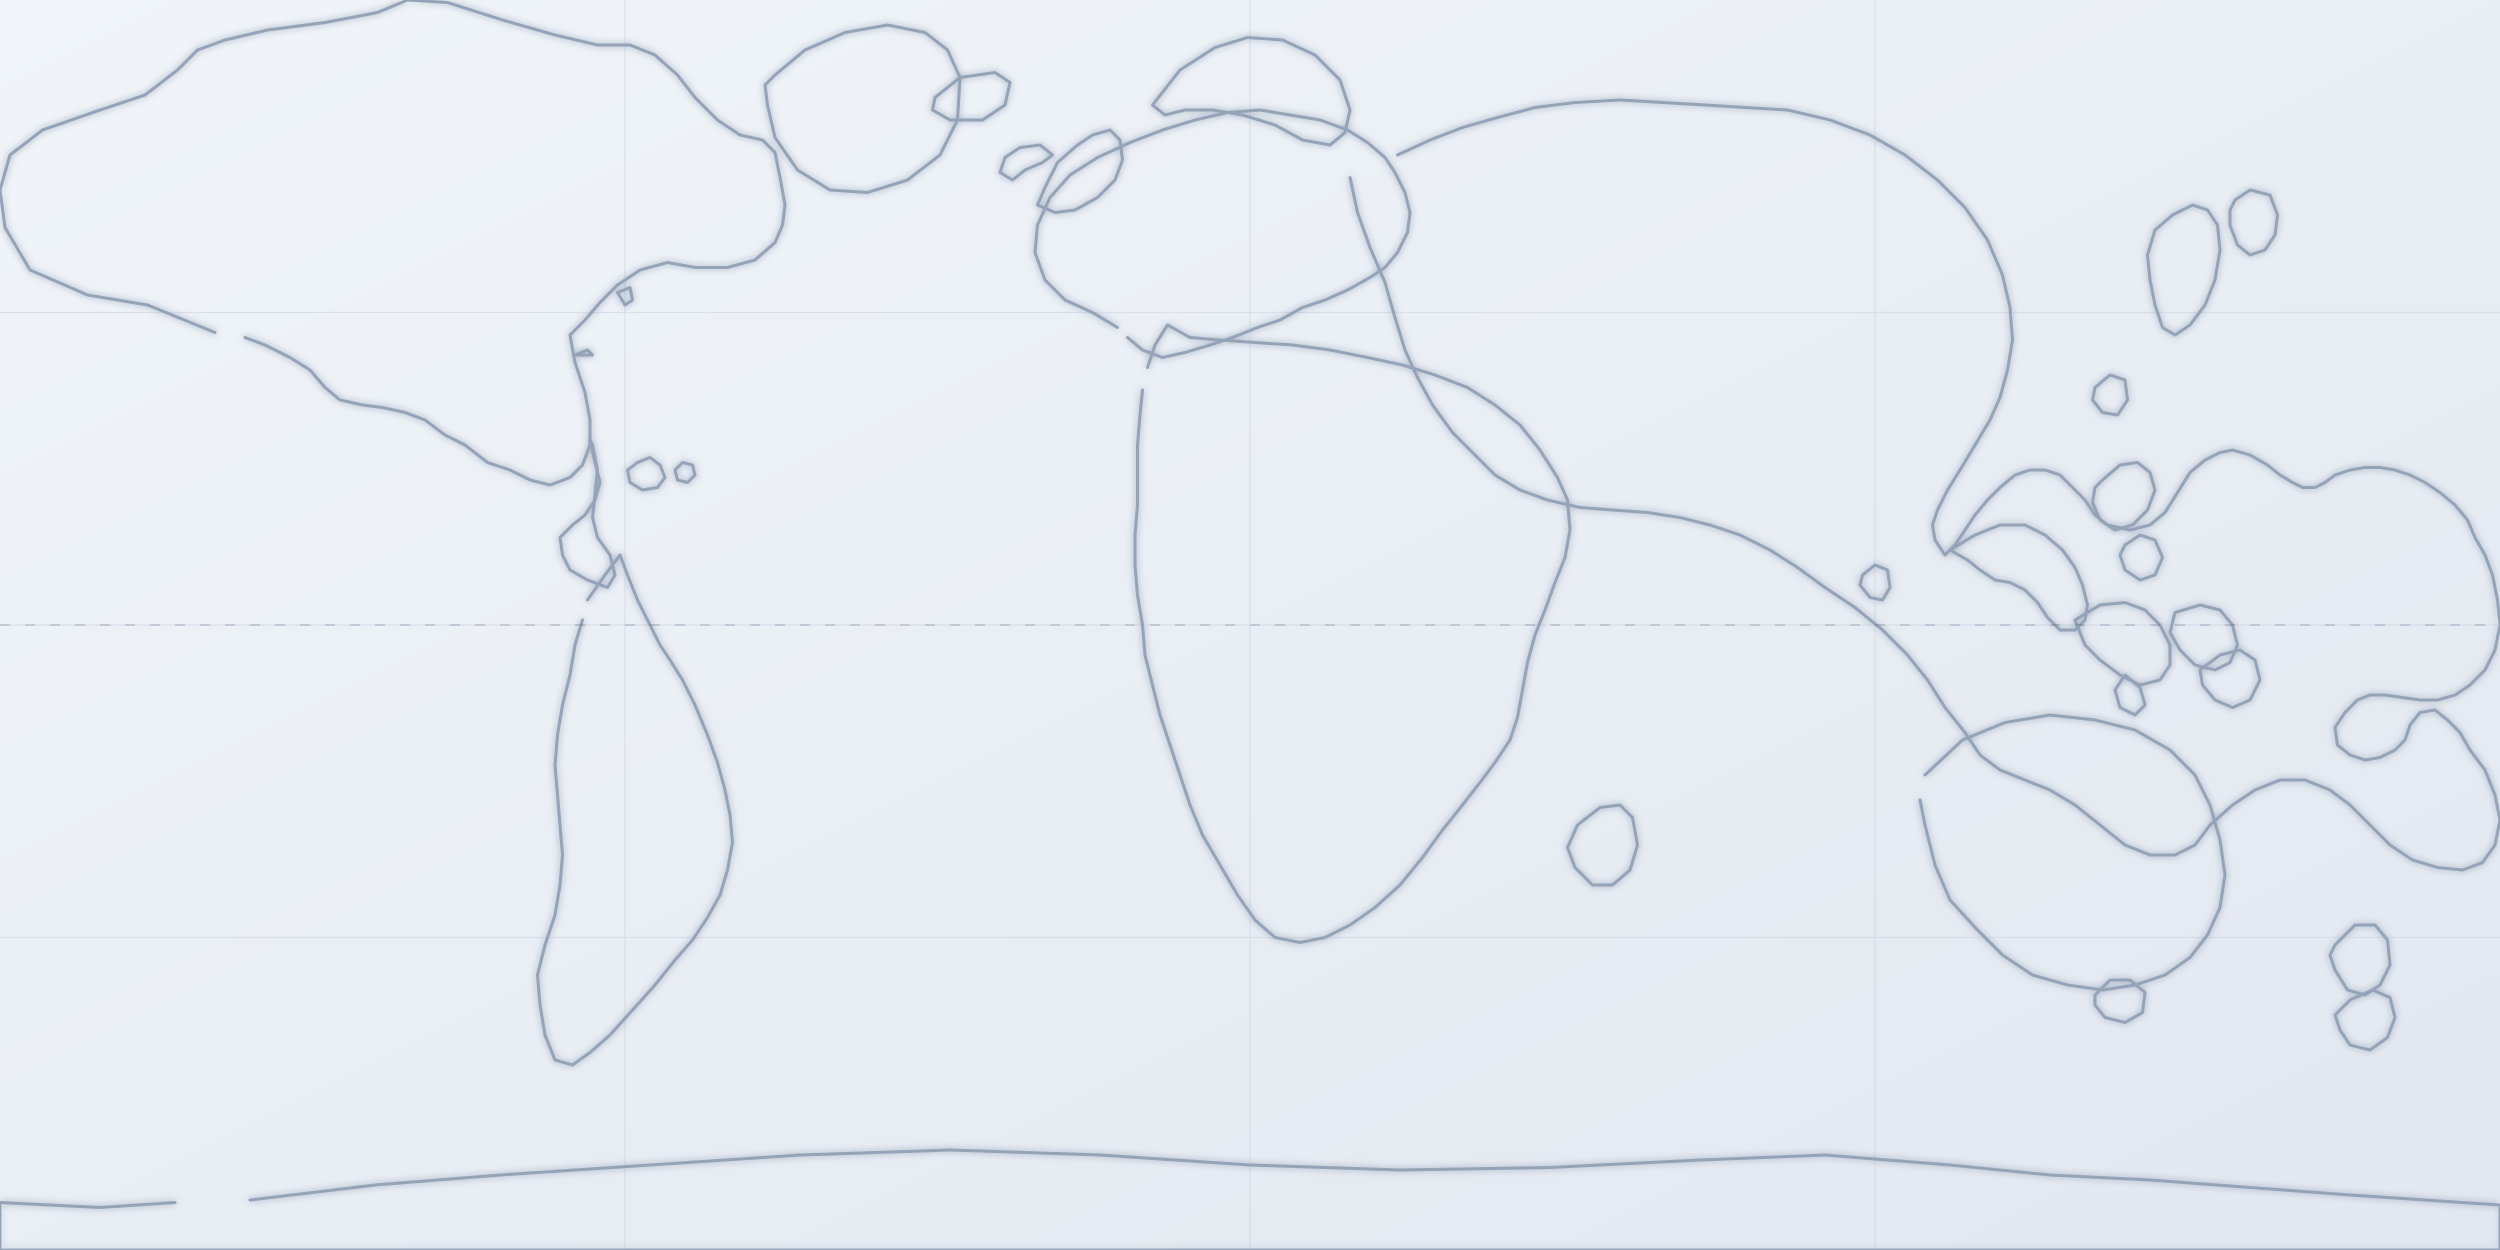
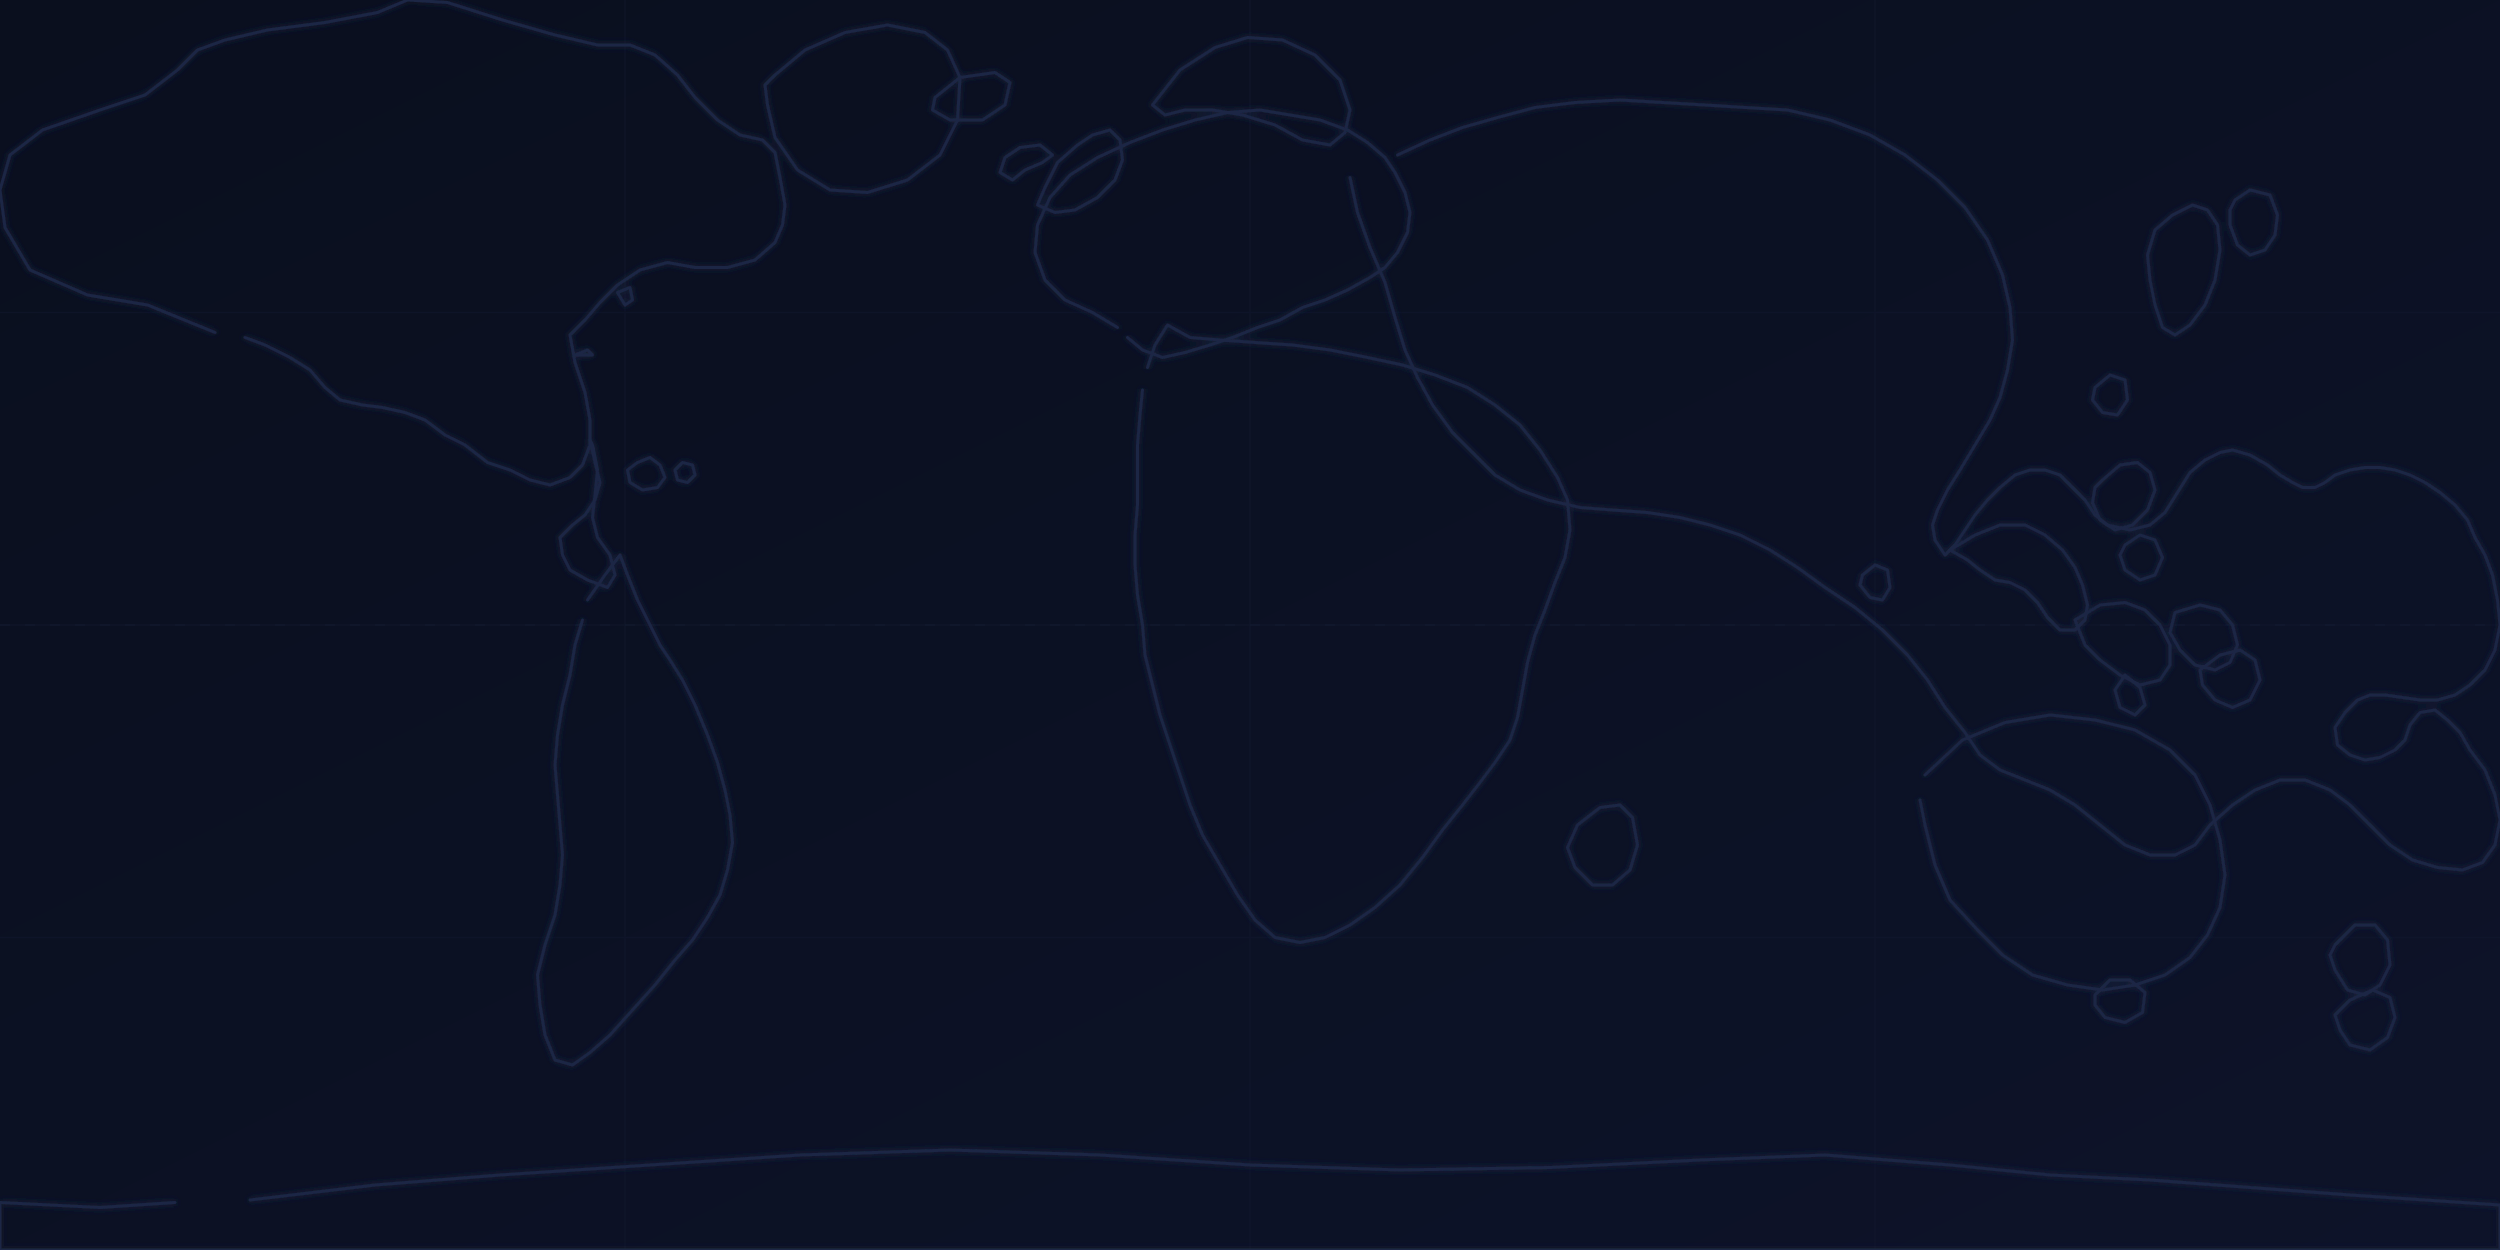
<svg xmlns="http://www.w3.org/2000/svg" viewBox="0 0 1000 500" width="1000" height="500" preserveAspectRatio="xMidYMid meet">
  <defs>
    <filter id="glow">
      <feGaussianBlur stdDeviation="1.5" result="blur" />
      <feMerge>
        <feMergeNode in="blur" />
        <feMergeNode in="SourceGraphic" />
      </feMerge>
    </filter>
    <linearGradient id="oceanGrad" x1="0" y1="0" x2="1" y2="1">
-       <stop offset="0%" stop-color="#f1f5f9" />
-       <stop offset="100%" stop-color="#e2e8f0" />
+       <stop offset="0%" stop-color="#0a0f1e" />
+       <stop offset="100%" stop-color="#0d1329" />
    </linearGradient>
  </defs>
  <rect width="1000" height="500" fill="url(#oceanGrad)" />
-   <g stroke="#cbd5e1" stroke-width="0.5" opacity="0.6">
+   <g stroke="#111830" stroke-width="0.5" opacity="0.5">
    <line x1="0" y1="125" x2="1000" y2="125" />
    <line x1="0" y1="250" x2="1000" y2="250" />
    <line x1="0" y1="375" x2="1000" y2="375" />
    <line x1="250" y1="0" x2="250" y2="500" />
    <line x1="500" y1="0" x2="500" y2="500" />
    <line x1="750" y1="0" x2="750" y2="500" />
  </g>
-   <g fill="none" stroke="#94a3b8" stroke-width="1.2" stroke-linejoin="round" stroke-linecap="round" filter="url(#glow)">
+   <g fill="none" stroke="#1e2844" stroke-width="1.2" stroke-linejoin="round" stroke-linecap="round" filter="url(#glow)">
    <path d="       M 86 133 L 59 122 L 35 118 L 12 108 L 2 91 L 0 76 L 4 62 L 17 52 L 40 44 L 58 38       L 71 28 L 79 20 L 90 16 L 107 12 L 130 9 L 151 5 L 163 0 L 179 1 L 201 8 L 222 14       L 239 18 L 252 18 L 262 22 L 271 30 L 278 39 L 287 48 L 296 54 L 305 56 L 310 61       L 312 71 L 314 82 L 313 90 L 310 97 L 302 104 L 291 107 L 278 107 L 267 105 L 256 108       L 247 114 L 240 121 L 234 128 L 228 134 L 230 145 L 234 157 L 236 168 L 236 178       L 233 186 L 228 191 L 220 194 L 212 192 L 204 188 L 195 185 L 186 178 L 178 174       L 170 168 L 162 165 L 153 163 L 145 162 L 136 160 L 130 155 L 124 148 L 116 143       L 106 138 L 98 135     " />
    <path d="M 247 117 L 250 122 L 253 120 L 252 115 Z M 230 142 L 235 140 L 237 142 Z" />
    <path d="M 310 30 L 322 20 L 338 13 L 355 10 L 370 13 L 379 20 L 384 31 L 383 48 L 376 62 L 363 72 L 347 77 L 332 76 L 319 68 L 310 55 L 307 42 L 306 34 Z" />
    <path d="M 236 176 L 238 185 L 240 193 L 238 200 L 234 206 L 229 210 L 224 215 L 225 222 L 228 228 L 235 232 L 243 235 L 246 230 L 244 222 L 239 215 L 237 207 L 238 198 L 239 188 L 237 178 Z" />
    <path d="M 255 185 L 260 183 L 264 186 L 266 191 L 263 195 L 257 196 L 252 193 L 251 188 Z" />
    <path d="M 270 188 L 273 185 L 277 186 L 278 190 L 275 193 L 271 192 Z" />
    <path d="       M 235 240 L 242 230 L 248 222 L 251 230 L 255 240 L 260 250 L 264 258 L 268 264       L 273 272 L 278 282 L 283 294 L 287 305 L 290 316 L 292 326 L 293 337 L 291 348       L 288 358 L 283 367 L 277 376 L 270 384 L 262 394 L 253 404 L 244 414 L 236 421       L 229 426 L 222 424 L 218 414 L 216 402 L 215 390 L 218 378 L 222 366 L 224 354       L 225 342 L 224 330 L 223 318 L 222 306 L 223 294 L 225 282 L 228 270 L 230 258       L 233 248     " />
    <path d="       M 447 131 L 437 125 L 426 120 L 418 112 L 414 101 L 415 90 L 420 79 L 428 70       L 439 63 L 452 57 L 465 52 L 478 48 L 491 45 L 504 44 L 516 46 L 528 48 L 539 52       L 547 57 L 554 63 L 558 69 L 562 77 L 564 85 L 563 93 L 559 101 L 554 107       L 548 111 L 539 116 L 530 120 L 521 123 L 512 128 L 503 131 L 493 135 L 484 138       L 474 141 L 465 143 L 457 140 L 451 135     " />
    <path d="M 418 75 L 423 65 L 431 58 L 437 54 L 444 52 L 448 56 L 449 64 L 446 72 L 439 79 L 430 84 L 422 85 L 415 82 Z" />
    <path d="M 405 72 L 410 68 L 417 65 L 421 62 L 416 58 L 408 59 L 402 63 L 400 69 Z" />
    <path d="M 461 42 L 472 28 L 486 19 L 499 15 L 513 16 L 526 22 L 536 32 L 540 44 L 538 53 L 532 58 L 521 56 L 510 50 L 497 46 L 485 44 L 474 44 L 466 46 Z" />
    <path d="M 374 39 L 384 31 L 398 29 L 404 33 L 402 42 L 393 48 L 380 48 L 373 44 Z" />
    <path d="       M 459 147 L 462 138 L 467 130 L 476 135 L 488 136 L 502 137 L 517 138 L 532 140       L 547 143 L 561 146 L 574 150 L 587 155 L 598 162 L 608 170 L 616 180 L 623 191       L 627 200 L 628 212 L 626 223 L 622 233 L 618 244 L 614 254 L 611 265 L 609 276       L 607 287 L 604 296 L 598 305 L 592 313 L 585 322 L 577 332 L 569 343 L 560 354       L 550 363 L 540 370 L 530 375 L 520 377 L 510 375 L 502 368 L 495 358 L 488 346       L 481 334 L 476 322 L 472 310 L 468 298 L 464 286 L 461 274 L 458 262 L 457 250       L 455 238 L 454 226 L 454 214 L 455 202 L 455 190 L 455 178 L 456 166 L 457 156     " />
    <path d="M 631 330 L 640 323 L 648 322 L 653 327 L 655 338 L 652 348 L 645 354 L 637 354 L 630 347 L 627 339 Z" />
    <path d="       M 559 62 L 572 56 L 585 51 L 599 47 L 614 43 L 630 41 L 648 40 L 665 41 L 682 42       L 698 43 L 715 44 L 732 48 L 748 54 L 762 62 L 775 72 L 786 83 L 795 96 L 801 110       L 804 123 L 805 136 L 803 148 L 800 159 L 796 168 L 790 178 L 784 188 L 779 196       L 775 204 L 773 210 L 774 216 L 778 222 L 782 218 L 786 212 L 790 206 L 795 200       L 800 195 L 806 190 L 812 188 L 818 188 L 824 190 L 829 195 L 834 200 L 838 206       L 843 210 L 852 212 L 860 210 L 866 205 L 871 197 L 876 189 L 882 184 L 888 181       L 893 180 L 900 182 L 907 186 L 912 190 L 917 193 L 921 195 L 926 195 L 930 193       L 934 190 L 940 188 L 946 187 L 952 187 L 958 188 L 964 190 L 970 193 L 976 197       L 982 202 L 987 208 L 990 215 L 994 222 L 997 230 L 999 240 L 1000 250 L 998 260       L 994 268 L 988 274 L 982 278 L 975 280 L 968 280 L 961 279 L 954 278 L 948 278       L 943 280 L 938 285 L 934 291 L 935 298 L 940 302 L 946 304 L 952 303 L 958 300       L 962 296 L 964 290 L 968 285 L 974 284 L 979 288 L 984 293 L 988 300 L 994 308       L 998 318 L 1000 328 L 998 338 L 993 345 L 985 348 L 975 347 L 965 344 L 956 338       L 948 330 L 940 322 L 932 316 L 922 312 L 912 312 L 902 316 L 893 322 L 884 330       L 878 338 L 870 342 L 860 342 L 850 338 L 840 330 L 830 322 L 820 316 L 810 312       L 800 308 L 792 302 L 786 293 L 778 283 L 771 272 L 763 262 L 753 252 L 742 243       L 730 235 L 719 227 L 708 220 L 696 214 L 684 210 L 672 207 L 659 205 L 645 204       L 632 203 L 619 200 L 608 196 L 598 190 L 590 182 L 581 173 L 573 162 L 567 151       L 562 140 L 558 127 L 554 113 L 548 99 L 543 85 L 540 71     " />
    <path d="M 862 92 L 869 86 L 877 82 L 883 84 L 887 90 L 888 100 L 886 112 L 882 122 L 876 130 L 870 134 L 865 131 L 862 122 L 860 112 L 859 102 Z" />
    <path d="M 894 80 L 900 76 L 908 78 L 911 86 L 910 94 L 906 100 L 900 102 L 895 98 L 892 90 L 892 84 Z" />
    <path d="M 838 155 L 844 150 L 850 152 L 851 160 L 847 166 L 841 165 L 837 160 Z" />
    <path d="M 841 192 L 848 186 L 855 185 L 860 189 L 862 196 L 859 204 L 853 210 L 846 212 L 840 208 L 837 201 L 838 195 Z" />
    <path d="M 850 218 L 856 214 L 862 216 L 865 223 L 862 230 L 856 232 L 850 228 L 848 222 Z" />
    <path d="M 780 220 L 790 214 L 800 210 L 810 210 L 818 214 L 825 220 L 830 227 L 833 234 L 835 242 L 834 248 L 830 252 L 824 252 L 819 247 L 815 241 L 810 236 L 804 233 L 798 232 L 792 228 L 787 224 Z" />
    <path d="M 830 248 L 840 242 L 850 241 L 858 244 L 864 250 L 868 258 L 868 266 L 864 272 L 856 274 L 848 270 L 840 264 L 834 258 Z" />
    <path d="M 870 245 L 880 242 L 888 244 L 893 250 L 895 258 L 892 265 L 886 268 L 878 266 L 872 260 L 868 253 Z" />
    <path d="M 880 268 L 888 262 L 896 260 L 902 264 L 904 272 L 900 280 L 893 283 L 886 280 L 881 274 Z" />
    <path d="M 850 270 L 856 275 L 858 282 L 854 286 L 848 283 L 846 276 Z" />
    <path d="M 745 230 L 750 226 L 755 228 L 756 235 L 753 240 L 748 239 L 744 234 Z" />
    <path d="       M 770 310 L 785 296 L 802 289 L 820 286 L 838 288 L 854 292 L 868 300 L 878 310       L 884 322 L 888 336 L 890 350 L 888 363 L 883 374 L 876 383 L 866 390 L 854 394       L 841 396 L 827 394 L 813 390 L 801 382 L 791 372 L 780 360 L 774 346 L 770 330       L 768 320     " />
    <path d="M 838 398 L 844 392 L 852 392 L 858 397 L 857 405 L 850 409 L 842 407 L 838 402 Z" />
    <path d="M 934 378 L 942 370 L 950 370 L 955 376 L 956 386 L 952 394 L 946 398 L 939 396 L 934 388 L 932 382 Z" />
    <path d="M 940 400 L 949 396 L 956 399 L 958 407 L 955 415 L 948 420 L 940 418 L 936 412 L 934 406 Z" />
    <path d="       M 100 480 L 150 474 L 200 470 L 260 466 L 320 462 L 380 460 L 440 462       L 500 466 L 560 468 L 620 467 L 680 464 L 730 462 L 780 466 L 820 470       L 860 472 L 900 475 L 940 478 L 970 480 L 1000 482 L 1000 500 L 0 500       L 0 481 L 40 483 L 70 481     " />
  </g>
  <line x1="0" y1="250" x2="1000" y2="250" stroke="#1e2844" stroke-width="0.3" stroke-dasharray="4,6" opacity="0.4" />
</svg>
